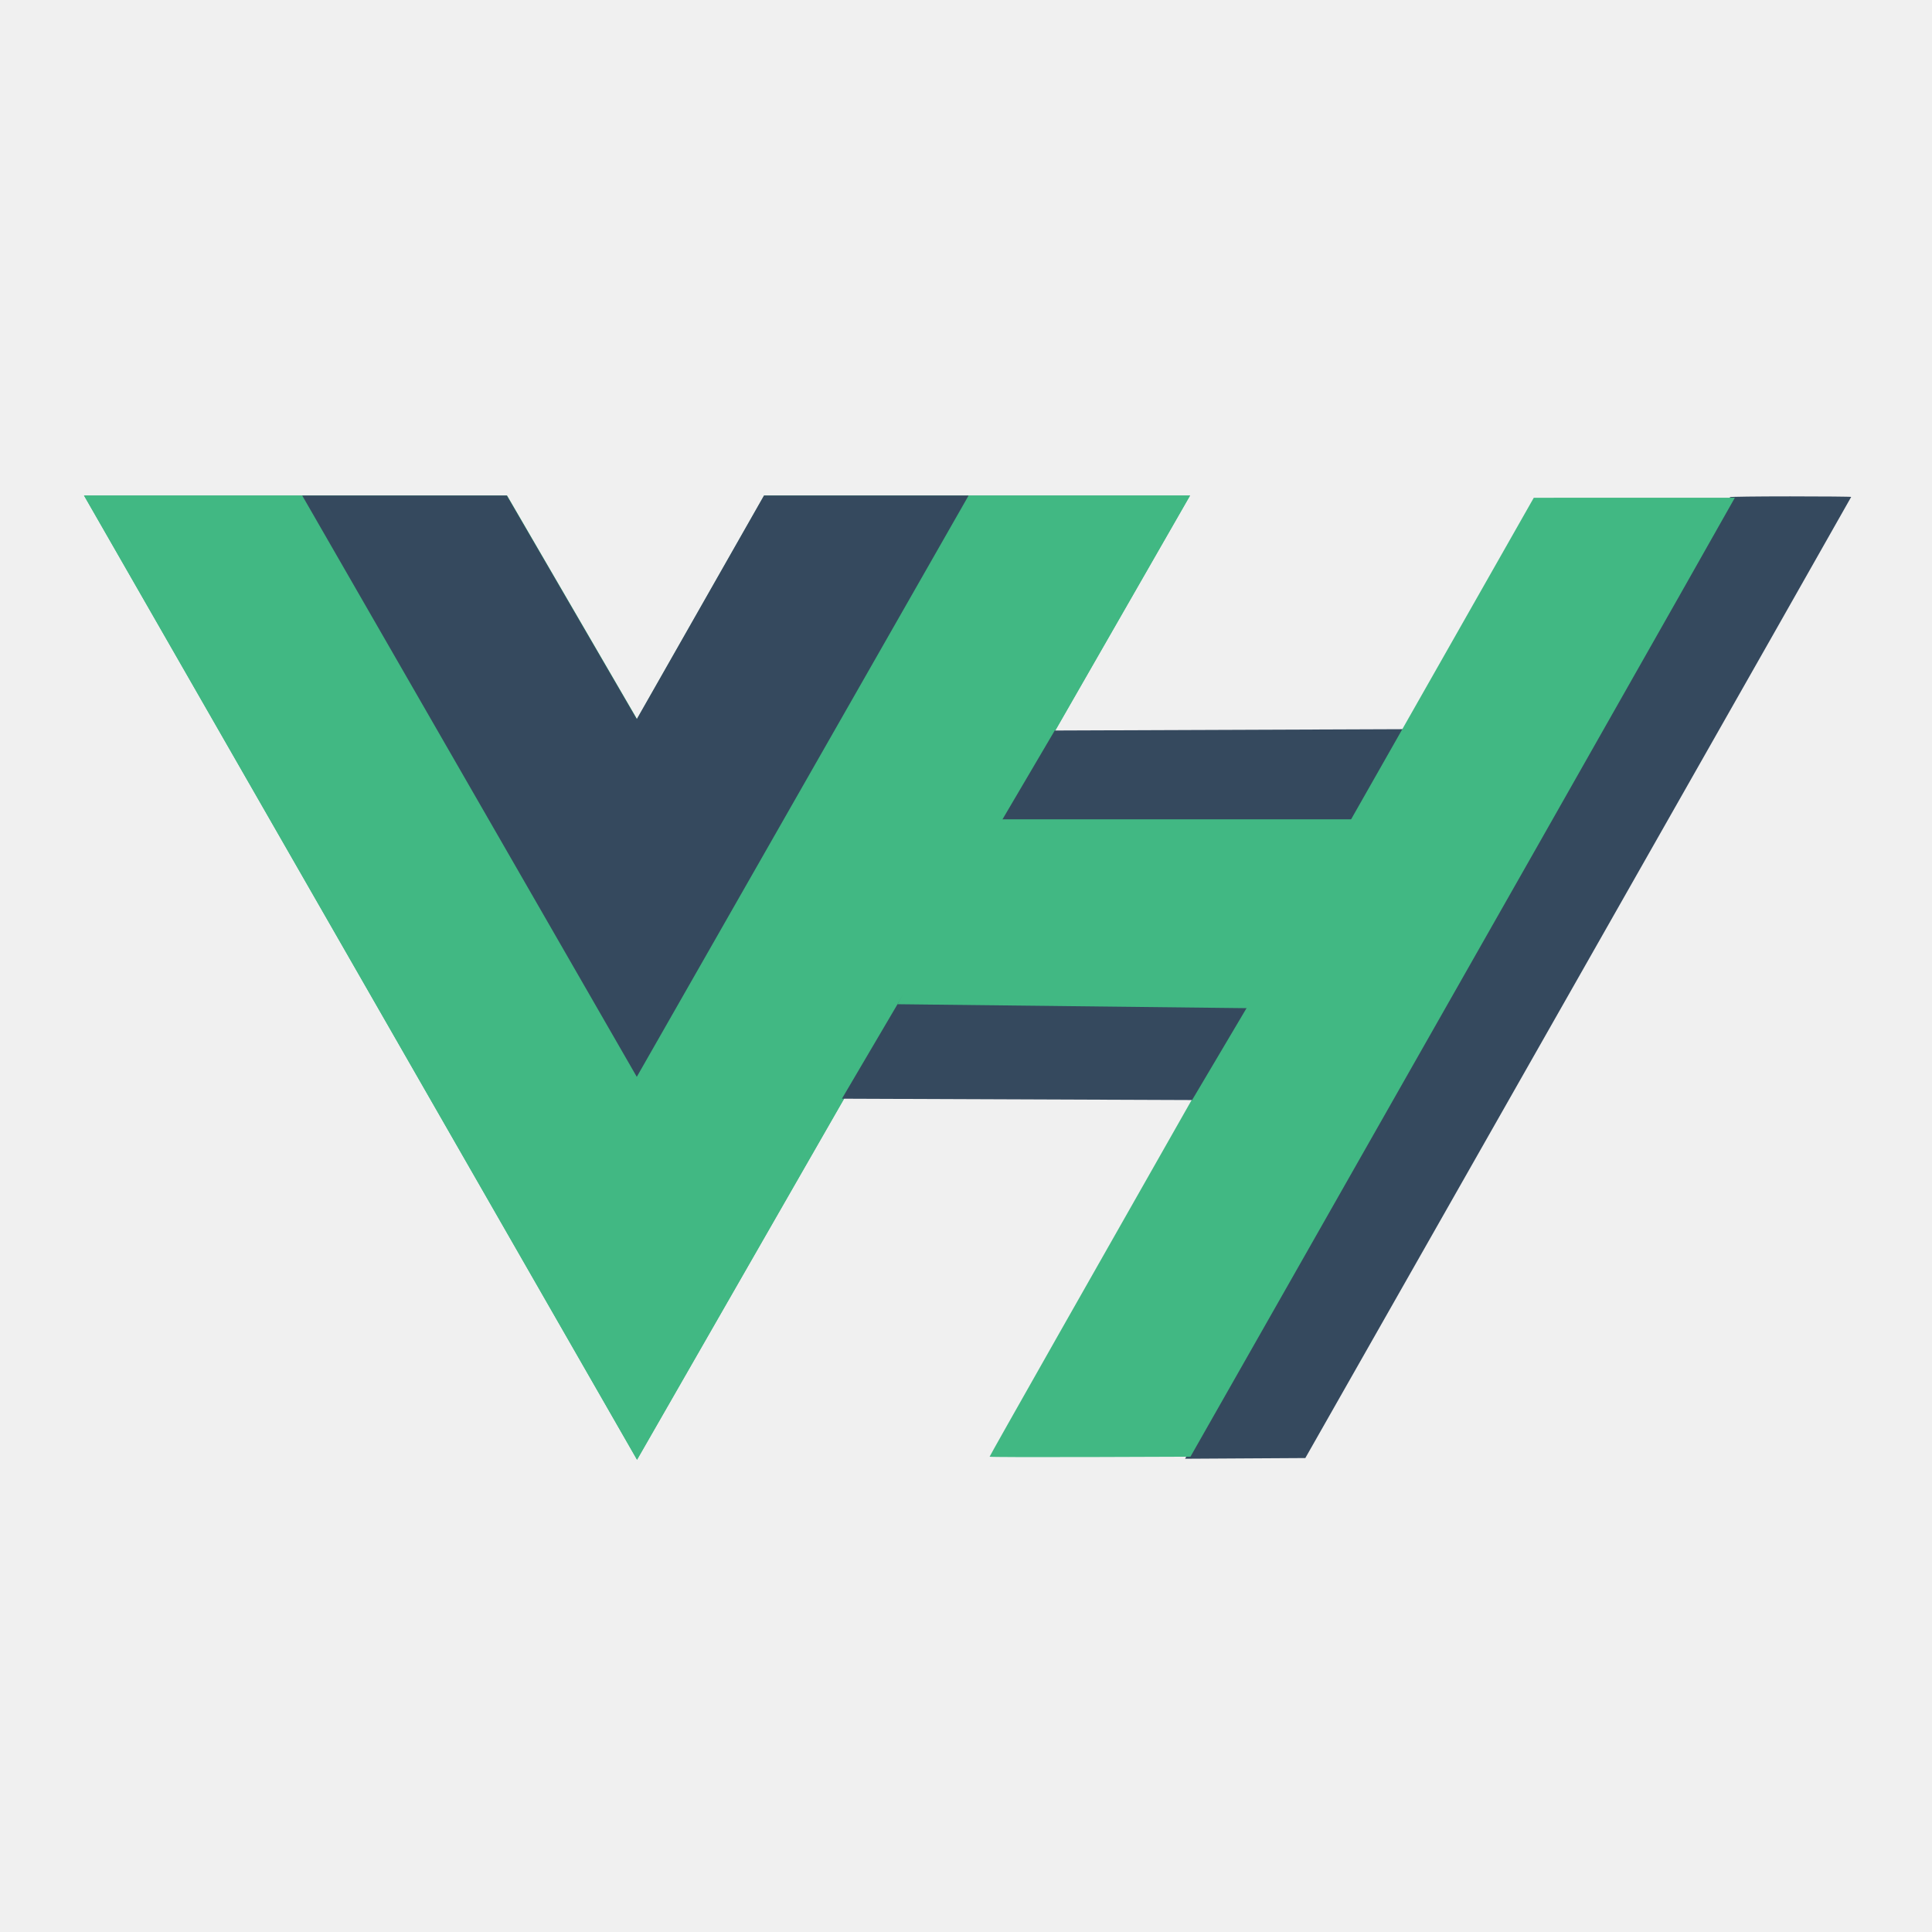
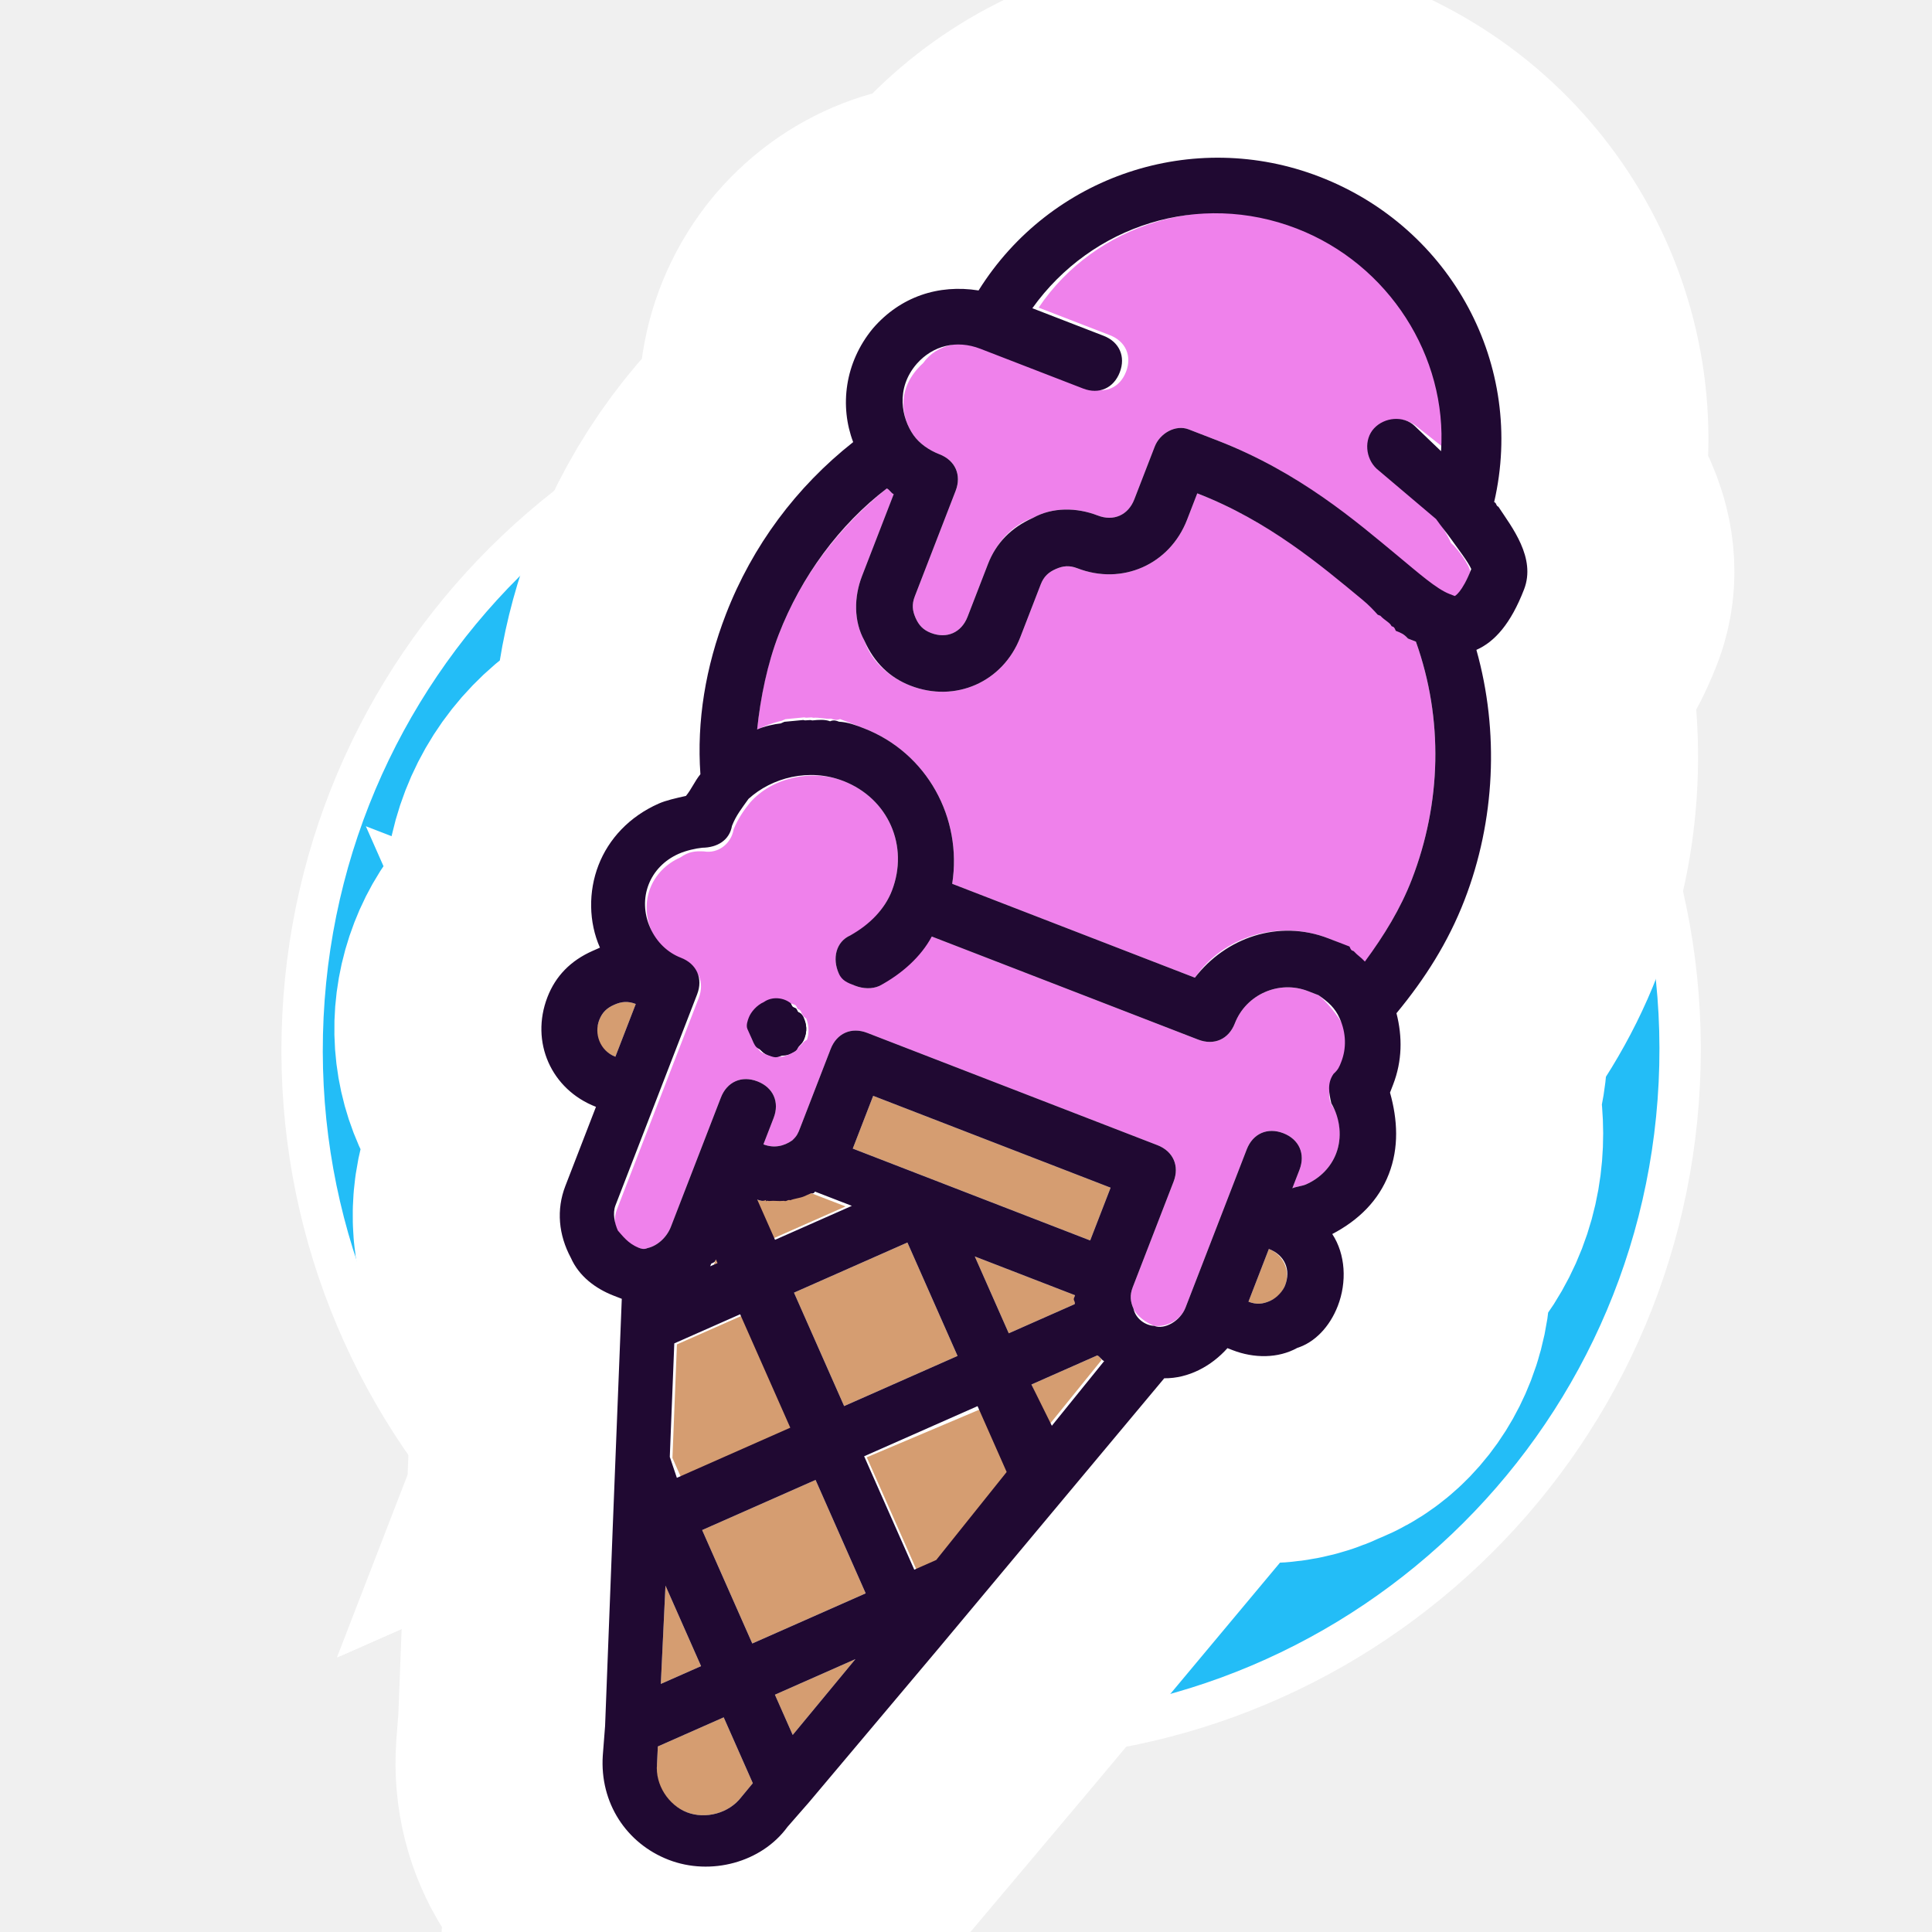
- <svg xmlns="http://www.w3.org/2000/svg" width="1200" height="1200" class="icon" viewBox="0 0 3280.944 2800">
-   <path fill="#41b883" d="M1645.332 601.004h375.675L1081.82 2238.478 142.636 601.004h718.477l220.708 379.704 216.013-379.704z" />
-   <path fill="#41b883" d="M142.636 601.004l939.185 1637.474 939.186-1637.474h-375.675l-563.51 982.484-568.208-982.484z" />
-   <path fill="#35495e" d="M513.188 601.004l568.207 987.23 563.511-987.23h-347.498l-216.013 379.704-220.708-379.704zM1607.792 1311.83l594.678 2.293 187.353-316.325-598.662 2.292zM2198.506 1909.57C2867.436 732.7 2939.502 605.426 2937.874 603.78c-.715-.723 45.303-1.314 102.262-1.314s103.562.428 103.562.951c0 .523-208.57 367.978-463.491 816.567L2216.715 2235.6l-102.1.596-102.102.596z" />
-   <path fill="#41b883" d="M1680.563 2233.328c0-1.34 168.208-298.145 440.375-777.048a4135645.775 4135645.775 0 00337.619-594.19l146.13-257.25 170.746-.04 170.747-.04-5.536 9.741c-3.044 5.358-43.727 77.302-90.407 159.875-85.356 150.992-337.562 595.163-656.602 1156.373l-172 302.559-170.536.588c-93.795.322-170.536.069-170.536-.567z" />
-   <path fill="#35495e" d="M1429.783 1625.351l594.679 2.292 187.353-316.324-598.662 2.292z" />
-   <path fill="#41b883" d="M1524.207 1464.903l608.285 6.877 173.746-320.909h-619.072z" />
+ <svg xmlns="http://www.w3.org/2000/svg" version="1.1" id="图层_1" x="0px" y="0px" viewBox="0 0 250 250" style="enable-background:new 0 0 250 250;" xml:space="preserve">
+   <style type="text/css">
+ 	.st0{fill:#23BDF7;stroke:#FFFFFF;stroke-width:5.352;stroke-miterlimit:7.136;}
+ 	.st1{fill:#D59D71;stroke:#FFFFFF;stroke-width:14.64;stroke-miterlimit:14.64;}
+ 	.st2{fill:#EF81EB;stroke:#FFFFFF;stroke-width:14.64;stroke-miterlimit:14.64;}
+ 	.st3{fill:#200932;stroke:#FFFFFF;stroke-width:14.64;stroke-miterlimit:14.64;}
+ 	.st4{fill:#D59D71;}
+ 	.st5{fill:#EF81EB;}
+ 	.st6{fill:#200932;}
+ </style>
+   <path class="st0" d="M39.2,131.5c-2.4,49.2,35.5,91,84.7,93.4s91-35.5,93.4-84.7s-35.5-91-84.7-93.4C83.5,44.4,41.6,82.3,39.2,131.5  " />
+   <g transform="matrix(0.9412383, -0.1117491, 0.1117491, 0.9412383, -6.991779, 99.01366)">
+     <g transform="matrix(3.411846, 1.808244, -1.808244, 3.411846, 204.6847, 30.1379)">
+       <path class="st1" d="M-18.8,24.4c0,0,0,0.1,0,0.1c0,0,0,0.1,0,0.1l0.2-0.2L-18.8,24.4C-18.8,24.4-18.8,24.4-18.8,24.4z" />
+       <path class="st1" d="M-15.8,24.5l3.1-3.1l3.1,3.1l-3.1,3.1L-15.8,24.5z" />
+       <path class="st1" d="M-15.8,33.5l3.1-3.1l3.1,3.1l-3.1,3.1L-15.8,33.5z" />
+       <path class="st1" d="M-6.4,21.3C-6.4,21.3-6.4,21.3-6.4,21.3c0-0.1-0.1-0.2-0.1-0.2c0,0,0,0,0-0.1l-3.8,0l2.1,2.1L-6.4,21.3z" />
+       <path class="st2" d="M-24.2,6.4c0.2-0.2,0.4-0.4,0.7-0.6c0,0,0.1-0.1,0.1-0.1c0.2-0.1,0.4-0.2,0.6-0.3c0.1,0,0.2-0.1,0.3-0.1    c0.2-0.1,0.4-0.1,0.6-0.2c0.1,0,0.2,0,0.3-0.1C-21.3,5-21,5-20.7,5c2.4,0,4.4,1.7,4.9,4l9.2,0c0.4-1.7,2-3,3.9-3    c0.3,0,0.5,0,0.8,0.1c0.1,0,0.1,0,0.2,0.1c0.2,0,0.4,0.1,0.5,0.2c0,0,0,0,0,0C-0.9,5.2-0.7,4.1-0.7,3c0-2.9-1-5.7-2.9-7.9    c0,0-0.1,0-0.1,0c-0.1,0-0.1,0-0.2,0C-4.1-5-4.2-5-4.4-5.1c-0.1,0-0.1,0-0.2-0.1c-0.2-0.1-0.3-0.1-0.5-0.2c0,0-0.1,0-0.1,0    c-0.2-0.1-0.5-0.2-0.7-0.3C-7.7-6.2-10-7-12.7-7l0,1c0,1.7-1.3,3-3,3c-0.3,0-0.5,0.1-0.7,0.3c-0.2,0.2-0.3,0.4-0.3,0.7v2    c0,1.7-1.3,3-3,3c-0.8,0-1.6-0.3-2.1-0.9c-0.6-0.5-0.9-1.3-0.9-2.1v-3.1c-0.1,0-0.2-0.1-0.3-0.1c-1.1,1.9-1.7,4-1.7,6.2    C-24.7,4.2-24.5,5.3-24.2,6.4C-24.2,6.4-24.2,6.4-24.2,6.4z" />
+       <path class="st1" d="M-15.7,17h9v2l-9,0V17z" />
+       <path class="st2" d="M-22.8-5.3c0.3,0.2,0.7,0.3,1.1,0.3c0.6,0,1,0.4,1,1l0,4c0,0.3,0.1,0.5,0.3,0.7C-20.2,0.9-20,1-19.7,1    c0.6,0,1-0.4,1-1v-2c0-0.8,0.3-1.6,0.9-2.1c0.5-0.6,1.3-0.9,2.1-0.9c0.6,0,1-0.4,1-1v-2c0-0.5,0.4-1,0.9-1c0.3,0,0.7,0,1.1,0    c3.1,0,5.6,0.9,7.4,1.6c0.9,0.3,1.7,0.6,2.2,0.6c0.1,0,0.2,0,0.2,0c0,0,0.2-0.2,0.2-1.1c-0.1-0.2-0.7-0.6-1-0.7    C-4-8.9-4.2-9-4.4-9.2L-7-10.1c-0.5-0.2-0.8-0.7-0.6-1.3c0.2-0.5,0.7-0.8,1.3-0.6l1.3,0.4c-1-3.2-4.1-5.5-7.6-5.5    c-3.7,0-6.9,2.5-7.7,6h2.7c0.6,0,1,0.4,1,1s-0.4,1-1,1l-3.9,0c-0.9,0-1.7,0.5-1.9,1.3C-24-6.6-23.4-5.7-22.8-5.3z" />
+       <path class="st1" d="M-25.7,18c0,0.6,0.4,1,1,1v-2c-0.3,0-0.5,0.1-0.7,0.3C-25.6,17.5-25.7,17.7-25.7,18z" />
+       <path class="st1" d="M-17.2,25.9l-1.8,1.8l1.3,3.8l0.6,0.6l3.1-3.1L-17.2,25.9z" />
+       <path class="st1" d="M-16.6,21c-0.1,0.1-0.1,0.1-0.2,0.2c-0.1,0.1-0.2,0.2-0.4,0.3c-0.1,0-0.1,0.1-0.2,0.1    c-0.1,0.1-0.3,0.1-0.5,0.2c-0.1,0-0.1,0.1-0.2,0.1c-0.1,0-0.2,0-0.3,0.1l1.1,1.1l2.1-2.1L-16.6,21C-16.5,21-16.5,21-16.6,21z" />
+       <path class="st1" d="M-0.7,17l0,2c0.3,0,0.5-0.1,0.7-0.3c0.2-0.2,0.3-0.4,0.3-0.7C0.3,17.4-0.2,17-0.7,17z" />
+       <path class="st2" d="M-0.7,14.7c0.1-0.1,0.3-0.2,0.4-0.3C0.1,14,0.3,13.5,0.3,13c0-0.6-0.3-1.2-0.7-1.5c-0.3-0.2-0.4-0.6-0.3-1    c0-0.2,0.1-0.3,0.1-0.5c0-0.5-0.2-1.1-0.6-1.4C-1.6,8.3-2,8.1-2.3,8c-0.1,0-0.3,0-0.4,0c-1.1,0-2,0.9-2,2c0,0.6-0.4,1-1,1l-10.1,0    c-0.2,0.8-0.6,1.6-1.1,2.3c-0.2,0.2-0.5,0.3-0.8,0.3c-0.2,0-0.5-0.1-0.7-0.2c-0.4-0.4-0.5-1-0.1-1.4c0.5-0.5,0.8-1.3,0.8-2    c0-1.7-1.3-3-3-3c-1.2,0-2.4,0.8-2.8,1.9c-0.1,0.3-0.2,0.7-0.2,1.1c0.1,0.5-0.2,1-0.7,1.1c-0.3,0.1-0.5,0.2-0.7,0.5    c-0.4,0.4-0.6,0.9-0.6,1.4s0.2,1,0.6,1.4c0.4,0.4,0.9,0.6,1.4,0.6c0.6,0,1,0.4,1,1v4v4c0,0.3,0.1,0.6,0.4,0.8    c0.1,0.1,0.4,0.3,0.8,0.2c0.1,0,0.2,0,0.3-0.1c0.3-0.2,0.5-0.6,0.5-1V21v-2c0-0.6,0.4-1,1-1s1,0.4,1,1v1c0.4,0,0.7-0.2,0.9-0.5    c0,0,0,0,0,0c0.1-0.1,0.1-0.3,0.1-0.5v-3c0-0.6,0.4-1,1-1l11,0c0.6,0,1,0.4,1,1l0,4c0,0.3,0.1,0.5,0.3,0.7    c0.2,0.2,0.6,0.3,0.9,0.3c0.4-0.1,0.8-0.5,0.8-1c0,0,0-0.1,0-0.1v0l0-3.9l0-2c0-0.6,0.4-1,1-1s1,0.4,1,1L-0.7,14.7z M-18.8,16.4    c0,0.1-0.1,0.2-0.2,0.3c-0.1,0.1-0.2,0.2-0.3,0.2s-0.2,0.1-0.4,0.1s-0.3,0-0.4-0.1s-0.2-0.1-0.3-0.2c-0.1-0.1-0.2-0.2-0.2-0.3    c-0.1-0.1-0.1-0.2-0.1-0.4c0-0.3,0.1-0.5,0.3-0.7c0.2-0.2,0.6-0.3,0.9-0.3c0.1,0,0.1,0,0.2,0.1c0.1,0,0.1,0,0.2,0.1    c0,0,0.1,0.1,0.2,0.1c0.2,0.2,0.3,0.5,0.3,0.7C-18.7,16.1-18.7,16.2-18.8,16.4z" />
+       <path class="st1" d="M-11.3,29l3.1,3.1l0.6-0.6l1.3-3.8l-1.8-1.8L-11.3,29z" />
+       <path class="st1" d="M-5,22.7l-1.8,1.8l1.1,1.1l0.9-2.8C-4.8,22.8-4.9,22.7-5,22.7C-5,22.7-5,22.7-5,22.7z" />
+       <path class="st1" d="M-10.2,39.1l1.1-3.3l-2.2,2.2L-10.2,39.1z" />
+       <path class="st1" d="M-16.3,35.8l1.1,3.3l1.1-1.1L-16.3,35.8z" />
+       <path class="st1" d="M-14.5,41.2l0.2,0.6c0.2,0.8,0.9,1.2,1.6,1.2s1.4-0.5,1.6-1.2l0.2-0.6l-1.8-1.8L-14.5,41.2z" />
+     </g>
+     <g transform="matrix(3.411846, 1.808244, -1.808244, 3.411846, 204.6847, 30.1379)">
+       <path class="st3" d="M1.2,15.7C1.9,14.9,2.3,14,2.3,13c0-1-0.4-1.9-1-2.7c0-0.1,0-0.2,0-0.3c0-0.9-0.3-1.7-0.8-2.4    C1,6.1,1.3,4.6,1.3,3c0-3-1-6-2.8-8.4C-1-5.9-0.7-6.7-0.7-8c0-1.2-1.2-1.9-1.9-2.4c-0.1,0-0.1-0.1-0.2-0.1    c-0.7-4.9-4.9-8.5-9.9-8.5c-4.8,0-8.9,3.4-9.8,8.1c-1.4,0.3-2.5,1.2-3,2.6c-0.5,1.5-0.1,3,0.8,4C-26-2.1-26.7,0.4-26.7,3    c0,2,0.4,3.9,1.2,5.6c-0.1,0.3-0.1,0.6-0.2,0.9c-0.3,0.2-0.6,0.4-0.8,0.6c-0.8,0.8-1.2,1.8-1.2,2.8c0,1,0.4,2,1.1,2.7    c-0.1,0.1-0.1,0.1-0.2,0.2c-0.6,0.6-0.9,1.3-0.9,2.1c0,1.7,1.3,3,3,3v3c0,0.9,0.4,1.7,1.1,2.3c0.5,0.5,1.2,0.7,1.9,0.7    c0.1,0,0.2,0,0.3,0l2.6,7.6c0,0,0,0,0,0l2.3,6.7c0,0,0,0,0,0l0.3,1c0.5,1.6,1.9,2.6,3.5,2.6s3.1-1.1,3.5-2.6l0.4-1.1c0,0,0,0,0,0    l2.3-6.7c0,0,0,0,0,0l4-11.8c0.8-0.3,1.4-1,1.7-1.8h0.2c0.8,0,1.6-0.3,2.1-0.9C2,19.5,2.3,18.8,2.3,18C2.3,17.1,1.9,16.2,1.2,15.7    z M-23.6-7.7c0.3-0.8,1-1.3,1.9-1.3l3.9,0c0.6,0,1-0.4,1-1s-0.4-1-1-1h-2.7c0.9-3.5,4-6,7.7-6c3.5,0,6.6,2.3,7.6,5.5L-6.4-12    c-0.5-0.2-1.1,0.1-1.3,0.6c-0.2,0.5,0.1,1.1,0.6,1.3l2.6,0.9C-4.2-9-4-8.9-3.7-8.7c0.3,0.2,0.8,0.5,1,0.7c0,0.9-0.2,1.1-0.2,1.1    c0,0-0.1,0-0.2,0c-0.5,0-1.3-0.3-2.2-0.6C-7.1-8.1-9.6-9-12.7-9c-0.4,0-0.7,0-1.1,0c-0.5,0-0.9,0.5-0.9,1v2c0,0.6-0.4,1-1,1    c-0.8,0-1.6,0.3-2.1,0.9c-0.6,0.6-0.9,1.3-0.9,2.1v2c0,0.6-0.4,1-1,1c-0.3,0-0.5-0.1-0.7-0.3c-0.2-0.2-0.3-0.4-0.3-0.7l0-4    c0-0.6-0.4-1-1-1c-0.4,0-0.8-0.1-1.1-0.3C-23.4-5.7-24-6.6-23.6-7.7z M-23-3.2c0.1,0,0.2,0.1,0.3,0.1V0c0,0.8,0.3,1.6,0.9,2.1    c0.6,0.6,1.3,0.9,2.1,0.9c1.7,0,3-1.3,3-3v-2c0-0.3,0.1-0.5,0.3-0.7C-16.2-2.9-16-3-15.7-3c1.7,0,3-1.3,3-3l0-1    c2.7,0,5,0.8,6.8,1.4c0.3,0.1,0.5,0.2,0.7,0.3c0,0,0.1,0,0.1,0c0.2,0.1,0.4,0.1,0.5,0.2c0.1,0,0.1,0,0.2,0.1C-4.2-5-4.1-5-3.9-4.9    c0.1,0,0.1,0,0.2,0c0,0,0.1,0,0.1,0c1.9,2.2,2.9,5,2.9,7.9c0,1.1-0.2,2.2-0.5,3.3c0,0,0,0,0,0c-0.2-0.1-0.3-0.1-0.5-0.2    c-0.1,0-0.1,0-0.2-0.1C-2.2,6-2.4,6-2.7,6c-1.9,0-3.4,1.3-3.9,3l-9.2,0c-0.5-2.3-2.5-4-4.9-4c-0.3,0-0.6,0-0.9,0.1    c-0.1,0-0.2,0-0.3,0.1c-0.2,0-0.4,0.1-0.6,0.2c-0.1,0-0.2,0.1-0.3,0.1c-0.2,0.1-0.4,0.2-0.6,0.3c0,0-0.1,0.1-0.1,0.1    C-23.7,6-24,6.2-24.2,6.4c0,0,0,0,0,0c-0.3-1.1-0.5-2.3-0.5-3.4C-24.7,0.8-24.1-1.4-23-3.2z M-25.7,18c0-0.3,0.1-0.5,0.3-0.7    c0.2-0.2,0.4-0.3,0.7-0.3v2C-25.3,19-25.7,18.5-25.7,18z M-22.4,24.7c-0.2-0.2-0.4-0.5-0.4-0.8v-4v-4c0-0.6-0.4-1-1-1    c-0.5,0-1-0.2-1.4-0.6c-0.4-0.4-0.6-0.9-0.6-1.4s0.2-1,0.6-1.4c0.2-0.2,0.5-0.4,0.7-0.5c0.5-0.2,0.8-0.6,0.7-1.1    c0-0.4,0.1-0.7,0.2-1.1C-23.1,7.8-22,7-20.7,7c1.7,0,3,1.3,3,3c0,0.7-0.3,1.4-0.8,2c-0.4,0.4-0.3,1,0.1,1.4    c0.2,0.2,0.4,0.2,0.7,0.2c0.3,0,0.6-0.1,0.8-0.3c0.6-0.7,1-1.5,1.1-2.3l10.1,0c0.6,0,1-0.4,1-1c0-1.1,0.9-2,2-2c0.1,0,0.3,0,0.4,0    c0.4,0.1,0.7,0.2,1,0.5c0.4,0.4,0.6,0.9,0.6,1.4c0,0.2,0,0.3-0.1,0.5c-0.1,0.4,0.1,0.7,0.3,1C0,11.8,0.3,12.4,0.3,13    c0,0.5-0.2,1-0.6,1.4c-0.1,0.1-0.3,0.2-0.4,0.3l0-0.7c0-0.6-0.4-1-1-1s-1,0.4-1,1l0,2l0,3.9v0c0,0,0,0.1,0,0.1c0,0.5-0.4,1-0.8,1    c-0.3,0.1-0.7,0-0.9-0.3c-0.2-0.2-0.3-0.4-0.3-0.7l0-4c0-0.6-0.4-1-1-1l-11,0c-0.6,0-1,0.4-1,1v3c0,0.2,0,0.3-0.1,0.5c0,0,0,0,0,0    c-0.2,0.3-0.5,0.5-0.9,0.5v-1c0-0.6-0.4-1-1-1s-1,0.4-1,1v2v2.9c0,0.4-0.2,0.8-0.5,1c-0.1,0.1-0.2,0.1-0.3,0.1    C-21.9,25-22.2,24.8-22.4,24.7z M-10.2,39.1l-1.1-1.1l2.2-2.2L-10.2,39.1z M-17.8,31.5l-1.3-3.8l1.8-1.8l3.1,3.1l-3.1,3.1    L-17.8,31.5z M-18.8,24.4C-18.8,24.4-18.8,24.4-18.8,24.4l0.1,0.1l-0.2,0.2c0,0,0-0.1,0-0.1C-18.8,24.5-18.8,24.5-18.8,24.4z     M-15.8,24.5l3.1-3.1l3.1,3.1l-3.1,3.1L-15.8,24.5z M-10.3,21l3.8,0c0,0,0,0,0,0.1c0,0.1,0.1,0.1,0.1,0.2c0,0,0,0,0,0l-1.8,1.8    L-10.3,21z M-6.7,19l-9,0v-2h9V19z M-17.8,21.8c0.2-0.1,0.3-0.1,0.5-0.2c0.1,0,0.1-0.1,0.2-0.1c0.1-0.1,0.3-0.2,0.4-0.3    c0.1-0.1,0.1-0.1,0.2-0.2c0,0,0.1,0,0.1-0.1h1.4l-2.1,2.1l-1.1-1.1c0.1,0,0.2,0,0.3-0.1C-17.9,21.9-17.9,21.8-17.8,21.8z     M-16.3,35.8l2.2,2.2l-1.1,1.1L-16.3,35.8z M-15.8,33.5l3.1-3.1l3.1,3.1l-3.1,3.1L-15.8,33.5z M-7.7,31.5l-0.6,0.6l-3.1-3.1    l3.1-3.1l1.8,1.8L-7.7,31.5z M-6.8,24.5l1.8-1.8c0,0,0,0,0,0c0.1,0,0.2,0.1,0.3,0.1l-0.9,2.8L-6.8,24.5z M-12.7,43    c-0.7,0-1.4-0.5-1.6-1.2l-0.2-0.6l1.8-1.8l1.8,1.8l-0.2,0.6C-11.3,42.5-12,43-12.7,43z M0,18.7C-0.2,18.9-0.4,19-0.7,19l0-2    c0.6,0,1,0.4,1,1C0.3,18.2,0.2,18.5,0,18.7z" />
+       <path class="st3" d="M-20.4,16.7c0.1,0.1,0.2,0.2,0.3,0.2s0.2,0.1,0.4,0.1s0.3,0,0.4-0.1s0.2-0.1,0.3-0.2c0.1-0.1,0.2-0.2,0.2-0.3    s0.1-0.2,0.1-0.4c0-0.3-0.1-0.5-0.3-0.7c0,0-0.1-0.1-0.2-0.1c-0.1,0-0.1-0.1-0.2-0.1c-0.1,0-0.1,0-0.2-0.1c-0.3-0.1-0.7,0-0.9,0.3    c-0.2,0.2-0.3,0.5-0.3,0.7c0,0.1,0,0.3,0.1,0.4C-20.6,16.5-20.5,16.6-20.4,16.7z" />
+     </g>
+   </g>
+   <g transform="matrix(0.9412383, -0.1117491, 0.1117491, 0.9412383, -6.991779, 99.01366)">
+     <g transform="matrix(3.411846, 1.808244, -1.808244, 3.411846, 204.6847, 30.1379)">
+       <path class="st4" d="M-18.8,24.4c0,0,0,0.1,0,0.1c0,0,0,0.1,0,0.1l0.2-0.2L-18.8,24.4C-18.8,24.4-18.8,24.4-18.8,24.4z" />
+       <path class="st4" d="M-15.8,24.5l3.1-3.1l3.1,3.1l-3.1,3.1L-15.8,24.5z" />
+       <path class="st4" d="M-15.8,33.5l3.1-3.1l3.1,3.1l-3.1,3.1L-15.8,33.5z" />
+       <path class="st4" d="M-6.4,21.3C-6.4,21.3-6.4,21.3-6.4,21.3c0-0.1-0.1-0.2-0.1-0.2c0,0,0,0,0-0.1l-3.8,0l2.1,2.1L-6.4,21.3z" />
+       <path class="st5" d="M-24.2,6.4c0.2-0.2,0.4-0.4,0.7-0.6c0,0,0.1-0.1,0.1-0.1c0.2-0.1,0.4-0.2,0.6-0.3c0.1,0,0.2-0.1,0.3-0.1    c0.2-0.1,0.4-0.1,0.6-0.2c0.1,0,0.2,0,0.3-0.1C-21.3,5-21,5-20.7,5c2.4,0,4.4,1.7,4.9,4l9.2,0c0.4-1.7,2-3,3.9-3    c0.3,0,0.5,0,0.8,0.1c0.1,0,0.1,0,0.2,0.1c0.2,0,0.4,0.1,0.5,0.2c0,0,0,0,0,0C-0.9,5.2-0.7,4.1-0.7,3c0-2.9-1-5.7-2.9-7.9    c0,0-0.1,0-0.1,0c-0.1,0-0.1,0-0.2,0C-4.1-5-4.2-5-4.4-5.1c-0.1,0-0.1,0-0.2-0.1c-0.2-0.1-0.3-0.1-0.5-0.2c0,0-0.1,0-0.1,0    c-0.2-0.1-0.5-0.2-0.7-0.3C-7.7-6.2-10-7-12.7-7l0,1c0,1.7-1.3,3-3,3c-0.3,0-0.5,0.1-0.7,0.3c-0.2,0.2-0.3,0.4-0.3,0.7v2    c0,1.7-1.3,3-3,3c-0.8,0-1.6-0.3-2.1-0.9c-0.6-0.5-0.9-1.3-0.9-2.1v-3.1c-0.1,0-0.2-0.1-0.3-0.1c-1.1,1.9-1.7,4-1.7,6.2    C-24.7,4.2-24.5,5.3-24.2,6.4C-24.2,6.4-24.2,6.4-24.2,6.4z" />
+       <path class="st4" d="M-15.7,17h9v2l-9,0V17z" />
+       <path class="st5" d="M-22.8-5.3c0.3,0.2,0.7,0.3,1.1,0.3c0.6,0,1,0.4,1,1l0,4c0,0.3,0.1,0.5,0.3,0.7C-20.2,0.9-20,1-19.7,1    c0.6,0,1-0.4,1-1v-2c0-0.8,0.3-1.6,0.9-2.1c0.5-0.6,1.3-0.9,2.1-0.9c0.6,0,1-0.4,1-1v-2c0-0.5,0.4-1,0.9-1c0.3,0,0.7,0,1.1,0    c3.1,0,5.6,0.9,7.4,1.6c0.9,0.3,1.7,0.6,2.2,0.6c0.1,0,0.2,0,0.2,0c0,0,0.2-0.2,0.2-1.1c-0.1-0.2-0.7-0.6-1-0.7    C-4-8.9-4.2-9-4.4-9.2L-7-10.1c-0.5-0.2-0.8-0.7-0.6-1.3c0.2-0.5,0.7-0.8,1.3-0.6l1.3,0.4c-1-3.2-4.1-5.5-7.6-5.5    c-3.7,0-6.9,2.5-7.7,6h2.7c0.6,0,1,0.4,1,1s-0.4,1-1,1l-3.9,0c-0.9,0-1.7,0.5-1.9,1.3C-24-6.6-23.4-5.7-22.8-5.3z" />
+       <path class="st4" d="M-25.7,18c0,0.6,0.4,1,1,1v-2c-0.3,0-0.5,0.1-0.7,0.3C-25.6,17.5-25.7,17.7-25.7,18z" />
+       <path class="st4" d="M-17.2,25.9l-1.8,1.8l1.3,3.8l0.6,0.6l3.1-3.1L-17.2,25.9z" />
+       <path class="st4" d="M-16.6,21c-0.1,0.1-0.1,0.1-0.2,0.2c-0.1,0.1-0.2,0.2-0.4,0.3c-0.1,0-0.1,0.1-0.2,0.1    c-0.1,0.1-0.3,0.1-0.5,0.2c-0.1,0-0.1,0.1-0.2,0.1c-0.1,0-0.2,0-0.3,0.1l1.1,1.1l2.1-2.1L-16.6,21C-16.5,21-16.5,21-16.6,21z" />
+       <path class="st4" d="M-0.7,17l0,2c0.3,0,0.5-0.1,0.7-0.3c0.2-0.2,0.3-0.4,0.3-0.7C0.3,17.4-0.2,17-0.7,17z" />
+       <path class="st5" d="M-0.7,14.7c0.1-0.1,0.3-0.2,0.4-0.3C0.1,14,0.3,13.5,0.3,13c0-0.6-0.3-1.2-0.7-1.5c-0.3-0.2-0.4-0.6-0.3-1    c0-0.2,0.1-0.3,0.1-0.5c0-0.5-0.2-1.1-0.6-1.4C-1.6,8.3-2,8.1-2.3,8c-0.1,0-0.3,0-0.4,0c-1.1,0-2,0.9-2,2c0,0.6-0.4,1-1,1l-10.1,0    c-0.2,0.8-0.6,1.6-1.1,2.3c-0.2,0.2-0.5,0.3-0.8,0.3c-0.2,0-0.5-0.1-0.7-0.2c-0.4-0.4-0.5-1-0.1-1.4c0.5-0.5,0.8-1.3,0.8-2    c0-1.7-1.3-3-3-3c-1.2,0-2.4,0.8-2.8,1.9c-0.1,0.3-0.2,0.7-0.2,1.1c0.1,0.5-0.2,1-0.7,1.1c-0.3,0.1-0.5,0.2-0.7,0.5    c-0.4,0.4-0.6,0.9-0.6,1.4s0.2,1,0.6,1.4c0.4,0.4,0.9,0.6,1.4,0.6c0.6,0,1,0.4,1,1v4v4c0,0.3,0.1,0.6,0.4,0.8    c0.1,0.1,0.4,0.3,0.8,0.2c0.1,0,0.2,0,0.3-0.1c0.3-0.2,0.5-0.6,0.5-1V21v-2c0-0.6,0.4-1,1-1s1,0.4,1,1v1c0.4,0,0.7-0.2,0.9-0.5    c0,0,0,0,0,0c0.1-0.1,0.1-0.3,0.1-0.5v-3c0-0.6,0.4-1,1-1l11,0c0.6,0,1,0.4,1,1l0,4c0,0.3,0.1,0.5,0.3,0.7    c0.2,0.2,0.6,0.3,0.9,0.3c0.4-0.1,0.8-0.5,0.8-1c0,0,0-0.1,0-0.1v0l0-3.9l0-2c0-0.6,0.4-1,1-1s1,0.4,1,1L-0.7,14.7z M-18.8,16.4    c0,0.1-0.1,0.2-0.2,0.3c-0.1,0.1-0.2,0.2-0.3,0.2s-0.2,0.1-0.4,0.1s-0.3,0-0.4-0.1s-0.2-0.1-0.3-0.2c-0.1-0.1-0.2-0.2-0.2-0.3    c-0.1-0.1-0.1-0.2-0.1-0.4c0-0.3,0.1-0.5,0.3-0.7c0.2-0.2,0.6-0.3,0.9-0.3c0.1,0,0.1,0,0.2,0.1c0.1,0,0.1,0,0.2,0.1    c0,0,0.1,0.1,0.2,0.1c0.2,0.2,0.3,0.5,0.3,0.7C-18.7,16.1-18.7,16.2-18.8,16.4z" />
+       <path class="st4" d="M-11.3,29l3.1,3.1l0.6-0.6l1.3-3.8l-1.8-1.8L-11.3,29z" />
+       <path class="st4" d="M-5,22.7l-1.8,1.8l1.1,1.1l0.9-2.8C-4.8,22.8-4.9,22.7-5,22.7C-5,22.7-5,22.7-5,22.7z" />
+       <path class="st4" d="M-10.2,39.1l1.1-3.3l-2.2,2.2L-10.2,39.1z" />
+       <path class="st4" d="M-16.3,35.8l1.1,3.3l1.1-1.1L-16.3,35.8z" />
+       <path class="st4" d="M-14.5,41.2l0.2,0.6c0.2,0.8,0.9,1.2,1.6,1.2s1.4-0.5,1.6-1.2l0.2-0.6l-1.8-1.8L-14.5,41.2z" />
+     </g>
+     <g transform="matrix(3.411846, 1.808244, -1.808244, 3.411846, 204.6847, 30.1379)">
+       <path class="st6" d="M1.2,15.7C1.9,14.9,2.3,14,2.3,13c0-1-0.4-1.9-1-2.7c0-0.1,0-0.2,0-0.3c0-0.9-0.3-1.7-0.8-2.4    C1,6.1,1.3,4.6,1.3,3c0-3-1-6-2.8-8.4C-1-5.9-0.7-6.7-0.7-8c0-1.2-1.2-1.9-1.9-2.4c-0.1,0-0.1-0.1-0.2-0.1    c-0.7-4.9-4.9-8.5-9.9-8.5c-4.8,0-8.9,3.4-9.8,8.1c-1.4,0.3-2.5,1.2-3,2.6c-0.5,1.5-0.1,3,0.8,4C-26-2.1-26.7,0.4-26.7,3    c0,2,0.4,3.9,1.2,5.6c-0.1,0.3-0.1,0.6-0.2,0.9c-0.3,0.2-0.6,0.4-0.8,0.6c-0.8,0.8-1.2,1.8-1.2,2.8c0,1,0.4,2,1.1,2.7    c-0.1,0.1-0.1,0.1-0.2,0.2c-0.6,0.6-0.9,1.3-0.9,2.1c0,1.7,1.3,3,3,3v3c0,0.9,0.4,1.7,1.1,2.3c0.5,0.5,1.2,0.7,1.9,0.7    c0.1,0,0.2,0,0.3,0l2.6,7.6c0,0,0,0,0,0l2.3,6.7c0,0,0,0,0,0l0.3,1c0.5,1.6,1.9,2.6,3.5,2.6s3.1-1.1,3.5-2.6l0.4-1.1c0,0,0,0,0,0    l2.3-6.7c0,0,0,0,0,0l4-11.8c0.8-0.3,1.4-1,1.7-1.8h0.2c0.8,0,1.6-0.3,2.1-0.9C2,19.5,2.3,18.8,2.3,18C2.3,17.1,1.9,16.2,1.2,15.7    z M-23.6-7.7c0.3-0.8,1-1.3,1.9-1.3l3.9,0c0.6,0,1-0.4,1-1s-0.4-1-1-1h-2.7c0.9-3.5,4-6,7.7-6c3.5,0,6.6,2.3,7.6,5.5L-6.4-12    c-0.5-0.2-1.1,0.1-1.3,0.6c-0.2,0.5,0.1,1.1,0.6,1.3l2.6,0.9C-4.2-9-4-8.9-3.7-8.7c0.3,0.2,0.8,0.5,1,0.7c0,0.9-0.2,1.1-0.2,1.1    c0,0-0.1,0-0.2,0c-0.5,0-1.3-0.3-2.2-0.6C-7.1-8.1-9.6-9-12.7-9c-0.4,0-0.7,0-1.1,0c-0.5,0-0.9,0.5-0.9,1v2c0,0.6-0.4,1-1,1    c-0.8,0-1.6,0.3-2.1,0.9c-0.6,0.6-0.9,1.3-0.9,2.1v2c0,0.6-0.4,1-1,1c-0.3,0-0.5-0.1-0.7-0.3c-0.2-0.2-0.3-0.4-0.3-0.7l0-4    c0-0.6-0.4-1-1-1c-0.4,0-0.8-0.1-1.1-0.3C-23.4-5.7-24-6.6-23.6-7.7z M-23-3.2c0.1,0,0.2,0.1,0.3,0.1V0c0,0.8,0.3,1.6,0.9,2.1    c0.6,0.6,1.3,0.9,2.1,0.9c1.7,0,3-1.3,3-3v-2c0-0.3,0.1-0.5,0.3-0.7C-16.2-2.9-16-3-15.7-3c1.7,0,3-1.3,3-3l0-1    c2.7,0,5,0.8,6.8,1.4c0.3,0.1,0.5,0.2,0.7,0.3c0,0,0.1,0,0.1,0c0.2,0.1,0.4,0.1,0.5,0.2c0.1,0,0.1,0,0.2,0.1C-4.2-5-4.1-5-3.9-4.9    c0.1,0,0.1,0,0.2,0c0,0,0.1,0,0.1,0c1.9,2.2,2.9,5,2.9,7.9c0,1.1-0.2,2.2-0.5,3.3c0,0,0,0,0,0c-0.2-0.1-0.3-0.1-0.5-0.2    c-0.1,0-0.1,0-0.2-0.1C-2.2,6-2.4,6-2.7,6c-1.9,0-3.4,1.3-3.9,3l-9.2,0c-0.5-2.3-2.5-4-4.9-4c-0.3,0-0.6,0-0.9,0.1    c-0.1,0-0.2,0-0.3,0.1c-0.2,0-0.4,0.1-0.6,0.2c-0.1,0-0.2,0.1-0.3,0.1c-0.2,0.1-0.4,0.2-0.6,0.3c0,0-0.1,0.1-0.1,0.1    C-23.7,6-24,6.2-24.2,6.4c0,0,0,0,0,0c-0.3-1.1-0.5-2.3-0.5-3.4C-24.7,0.8-24.1-1.4-23-3.2z M-25.7,18c0-0.3,0.1-0.5,0.3-0.7    c0.2-0.2,0.4-0.3,0.7-0.3v2C-25.3,19-25.7,18.5-25.7,18z M-22.4,24.7c-0.2-0.2-0.4-0.5-0.4-0.8v-4v-4c0-0.6-0.4-1-1-1    c-0.5,0-1-0.2-1.4-0.6c-0.4-0.4-0.6-0.9-0.6-1.4s0.2-1,0.6-1.4c0.2-0.2,0.5-0.4,0.7-0.5c0.5-0.2,0.8-0.6,0.7-1.1    c0-0.4,0.1-0.7,0.2-1.1C-23.1,7.8-22,7-20.7,7c1.7,0,3,1.3,3,3c0,0.7-0.3,1.4-0.8,2c-0.4,0.4-0.3,1,0.1,1.4    c0.2,0.2,0.4,0.2,0.7,0.2c0.3,0,0.6-0.1,0.8-0.3c0.6-0.7,1-1.5,1.1-2.3l10.1,0c0.6,0,1-0.4,1-1c0-1.1,0.9-2,2-2c0.1,0,0.3,0,0.4,0    c0.4,0.1,0.7,0.2,1,0.5c0.4,0.4,0.6,0.9,0.6,1.4c0,0.2,0,0.3-0.1,0.5c-0.1,0.4,0.1,0.7,0.3,1C0,11.8,0.3,12.4,0.3,13    c0,0.5-0.2,1-0.6,1.4c-0.1,0.1-0.3,0.2-0.4,0.3l0-0.7c0-0.6-0.4-1-1-1s-1,0.4-1,1l0,2l0,3.9v0c0,0,0,0.1,0,0.1c0,0.5-0.4,1-0.8,1    c-0.3,0.1-0.7,0-0.9-0.3c-0.2-0.2-0.3-0.4-0.3-0.7l0-4c0-0.6-0.4-1-1-1l-11,0c-0.6,0-1,0.4-1,1v3c0,0.2,0,0.3-0.1,0.5c0,0,0,0,0,0    c-0.2,0.3-0.5,0.5-0.9,0.5v-1c0-0.6-0.4-1-1-1s-1,0.4-1,1v2v2.9c0,0.4-0.2,0.8-0.5,1c-0.1,0.1-0.2,0.1-0.3,0.1    C-21.9,25-22.2,24.8-22.4,24.7z M-10.2,39.1l-1.1-1.1l2.2-2.2L-10.2,39.1z M-17.8,31.5l-1.3-3.8l1.8-1.8l3.1,3.1l-3.1,3.1    L-17.8,31.5z M-18.8,24.4C-18.8,24.4-18.8,24.4-18.8,24.4l0.1,0.1l-0.2,0.2c0,0,0-0.1,0-0.1C-18.8,24.5-18.8,24.5-18.8,24.4z     M-15.8,24.5l3.1-3.1l3.1,3.1l-3.1,3.1L-15.8,24.5z M-10.3,21l3.8,0c0,0,0,0,0,0.1c0,0.1,0.1,0.1,0.1,0.2c0,0,0,0,0,0l-1.8,1.8    L-10.3,21z M-6.7,19l-9,0v-2h9V19z M-17.8,21.8c0.2-0.1,0.3-0.1,0.5-0.2c0.1,0,0.1-0.1,0.2-0.1c0.1-0.1,0.3-0.2,0.4-0.3    c0.1-0.1,0.1-0.1,0.2-0.2c0,0,0.1,0,0.1-0.1h1.4l-2.1,2.1l-1.1-1.1c0.1,0,0.2,0,0.3-0.1C-17.9,21.9-17.9,21.8-17.8,21.8z     M-16.3,35.8l2.2,2.2l-1.1,1.1L-16.3,35.8z M-15.8,33.5l3.1-3.1l3.1,3.1l-3.1,3.1L-15.8,33.5z M-7.7,31.5l-0.6,0.6l-3.1-3.1    l3.1-3.1l1.8,1.8L-7.7,31.5z M-6.8,24.5l1.8-1.8c0,0,0,0,0,0c0.1,0,0.2,0.1,0.3,0.1l-0.9,2.8L-6.8,24.5z M-12.7,43    c-0.7,0-1.4-0.5-1.6-1.2l-0.2-0.6l1.8-1.8l1.8,1.8l-0.2,0.6C-11.3,42.5-12,43-12.7,43z M0,18.7C-0.2,18.9-0.4,19-0.7,19l0-2    c0.6,0,1,0.4,1,1C0.3,18.2,0.2,18.5,0,18.7z" />
+       <path class="st6" d="M-20.4,16.7c0.1,0.1,0.2,0.2,0.3,0.2s0.2,0.1,0.4,0.1s0.3,0,0.4-0.1s0.2-0.1,0.3-0.2c0.1-0.1,0.2-0.2,0.2-0.3    s0.1-0.2,0.1-0.4c0-0.3-0.1-0.5-0.3-0.7c0,0-0.1-0.1-0.2-0.1c-0.1,0-0.1-0.1-0.2-0.1c-0.1,0-0.1,0-0.2-0.1c-0.3-0.1-0.7,0-0.9,0.3    c-0.2,0.2-0.3,0.5-0.3,0.7c0,0.1,0,0.3,0.1,0.4C-20.6,16.5-20.5,16.6-20.4,16.7z" />
+     </g>
+   </g>
</svg>
